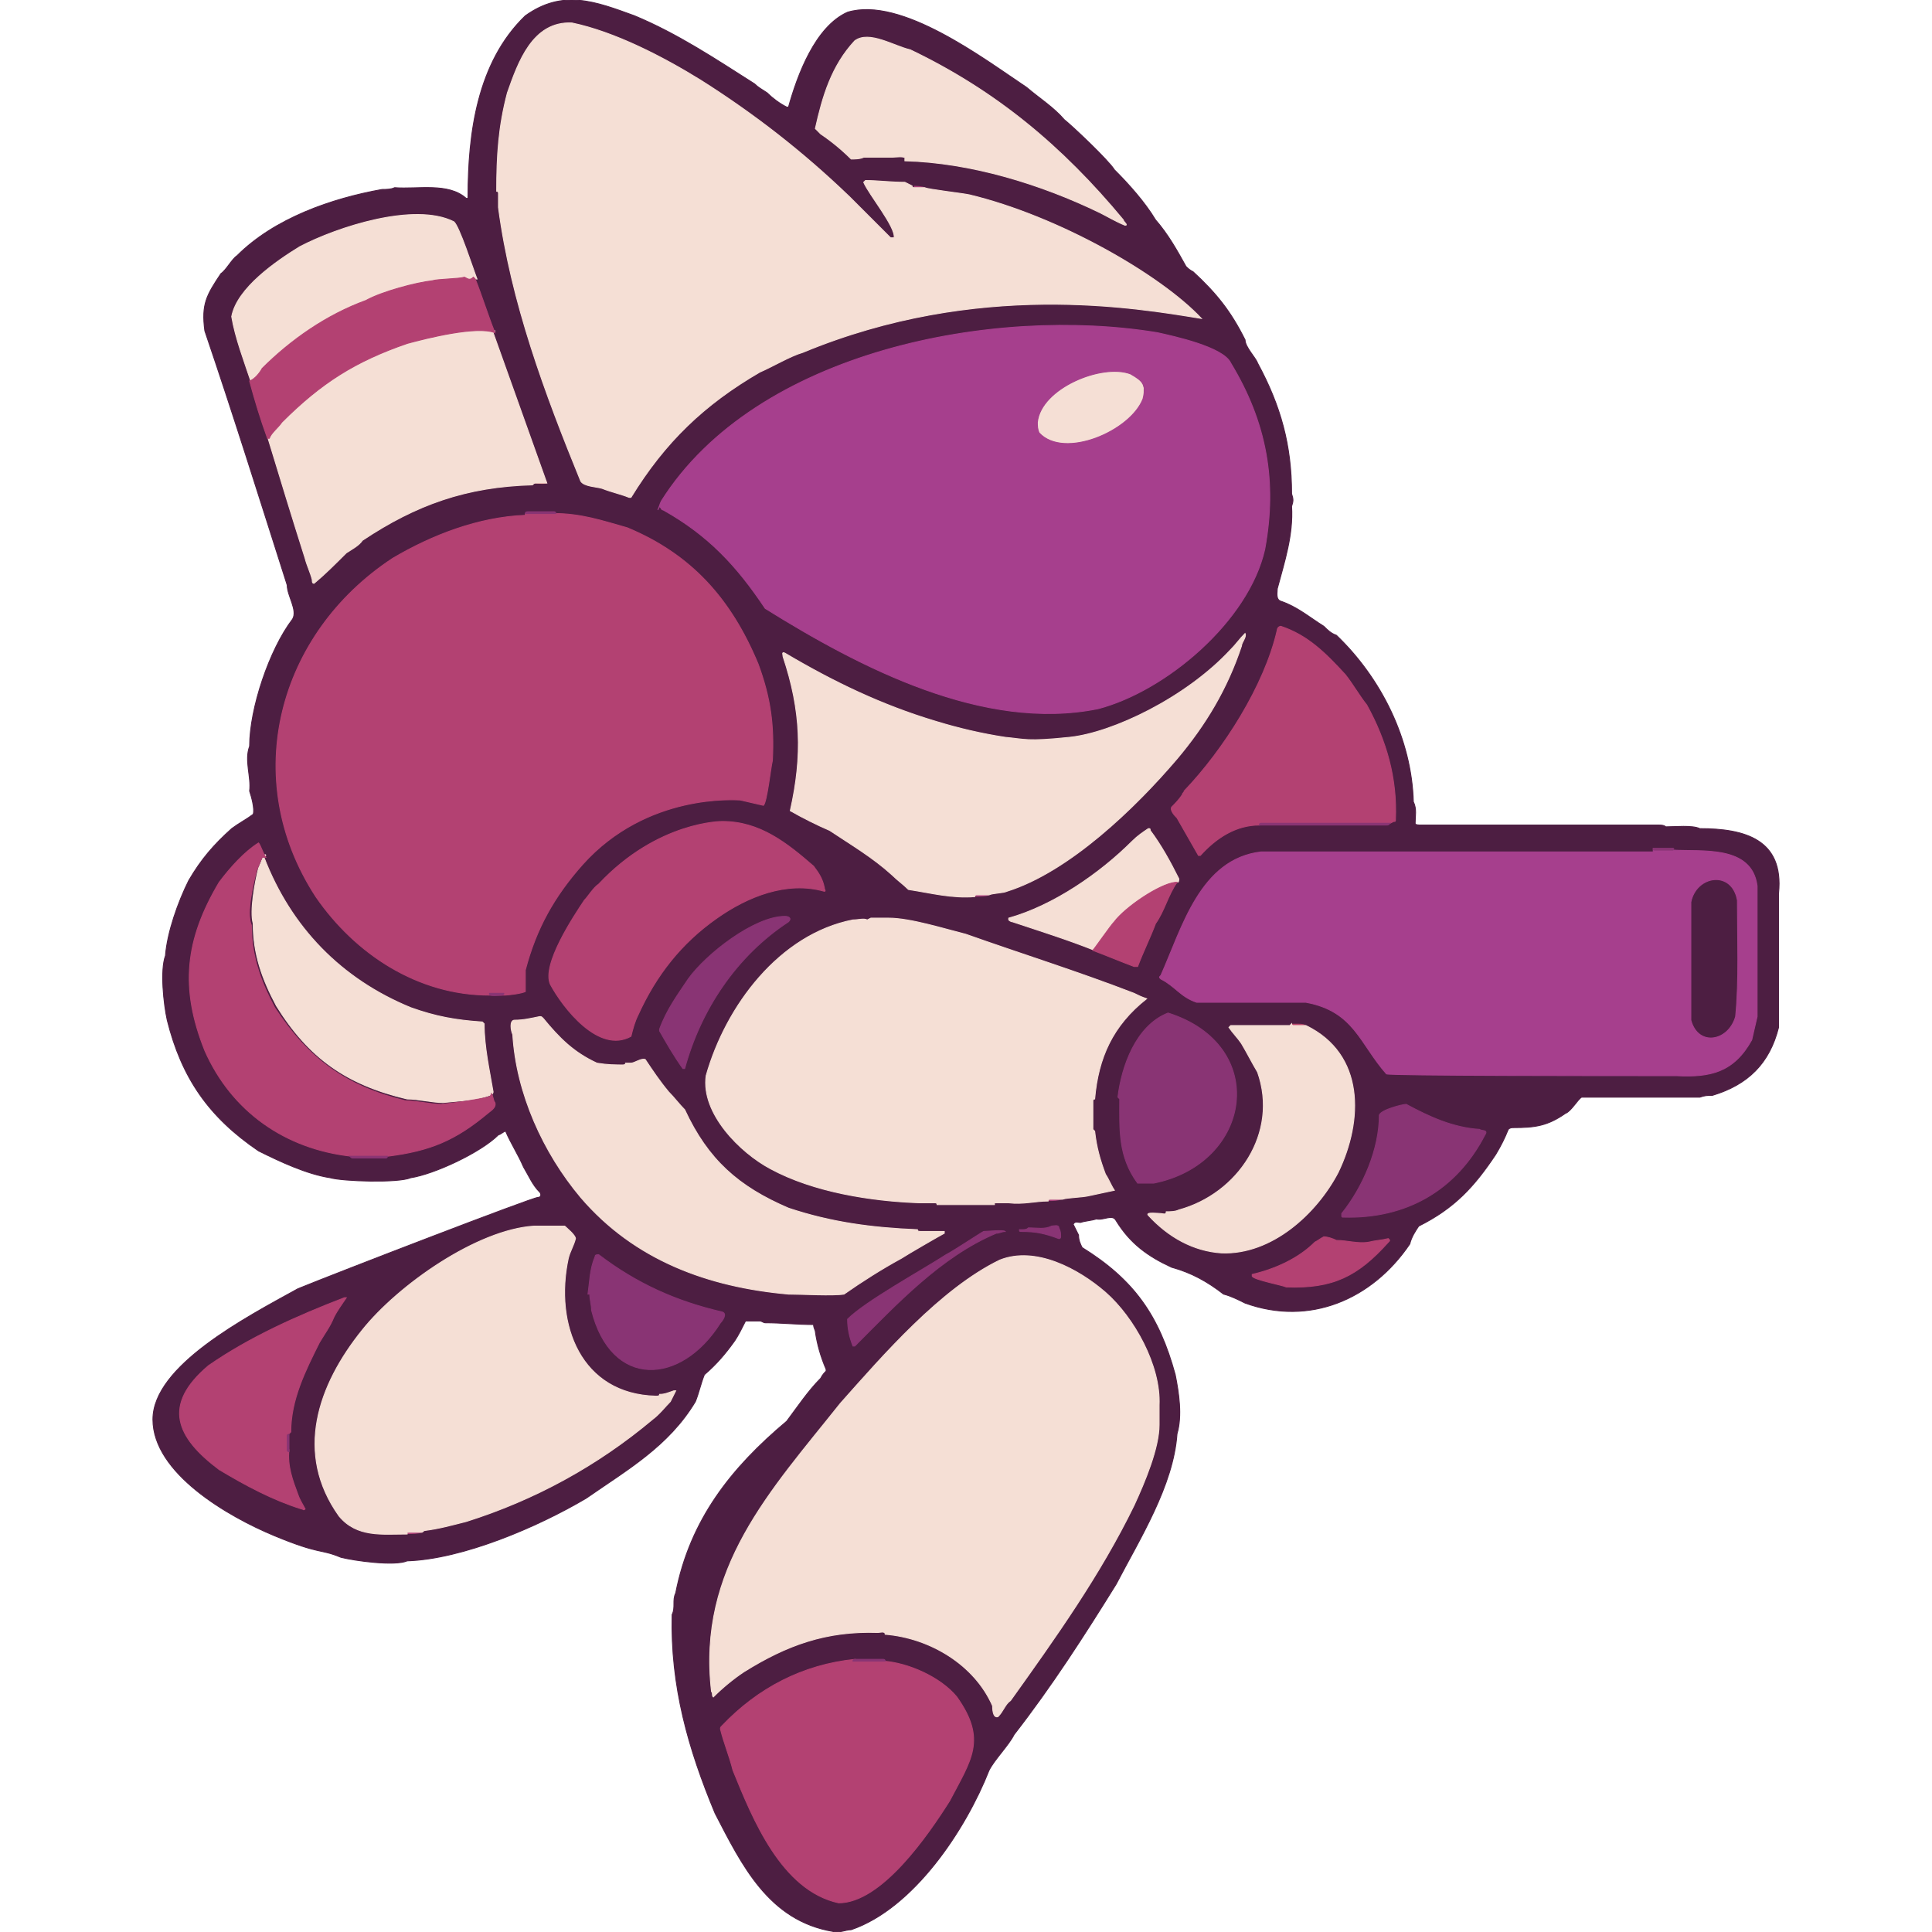
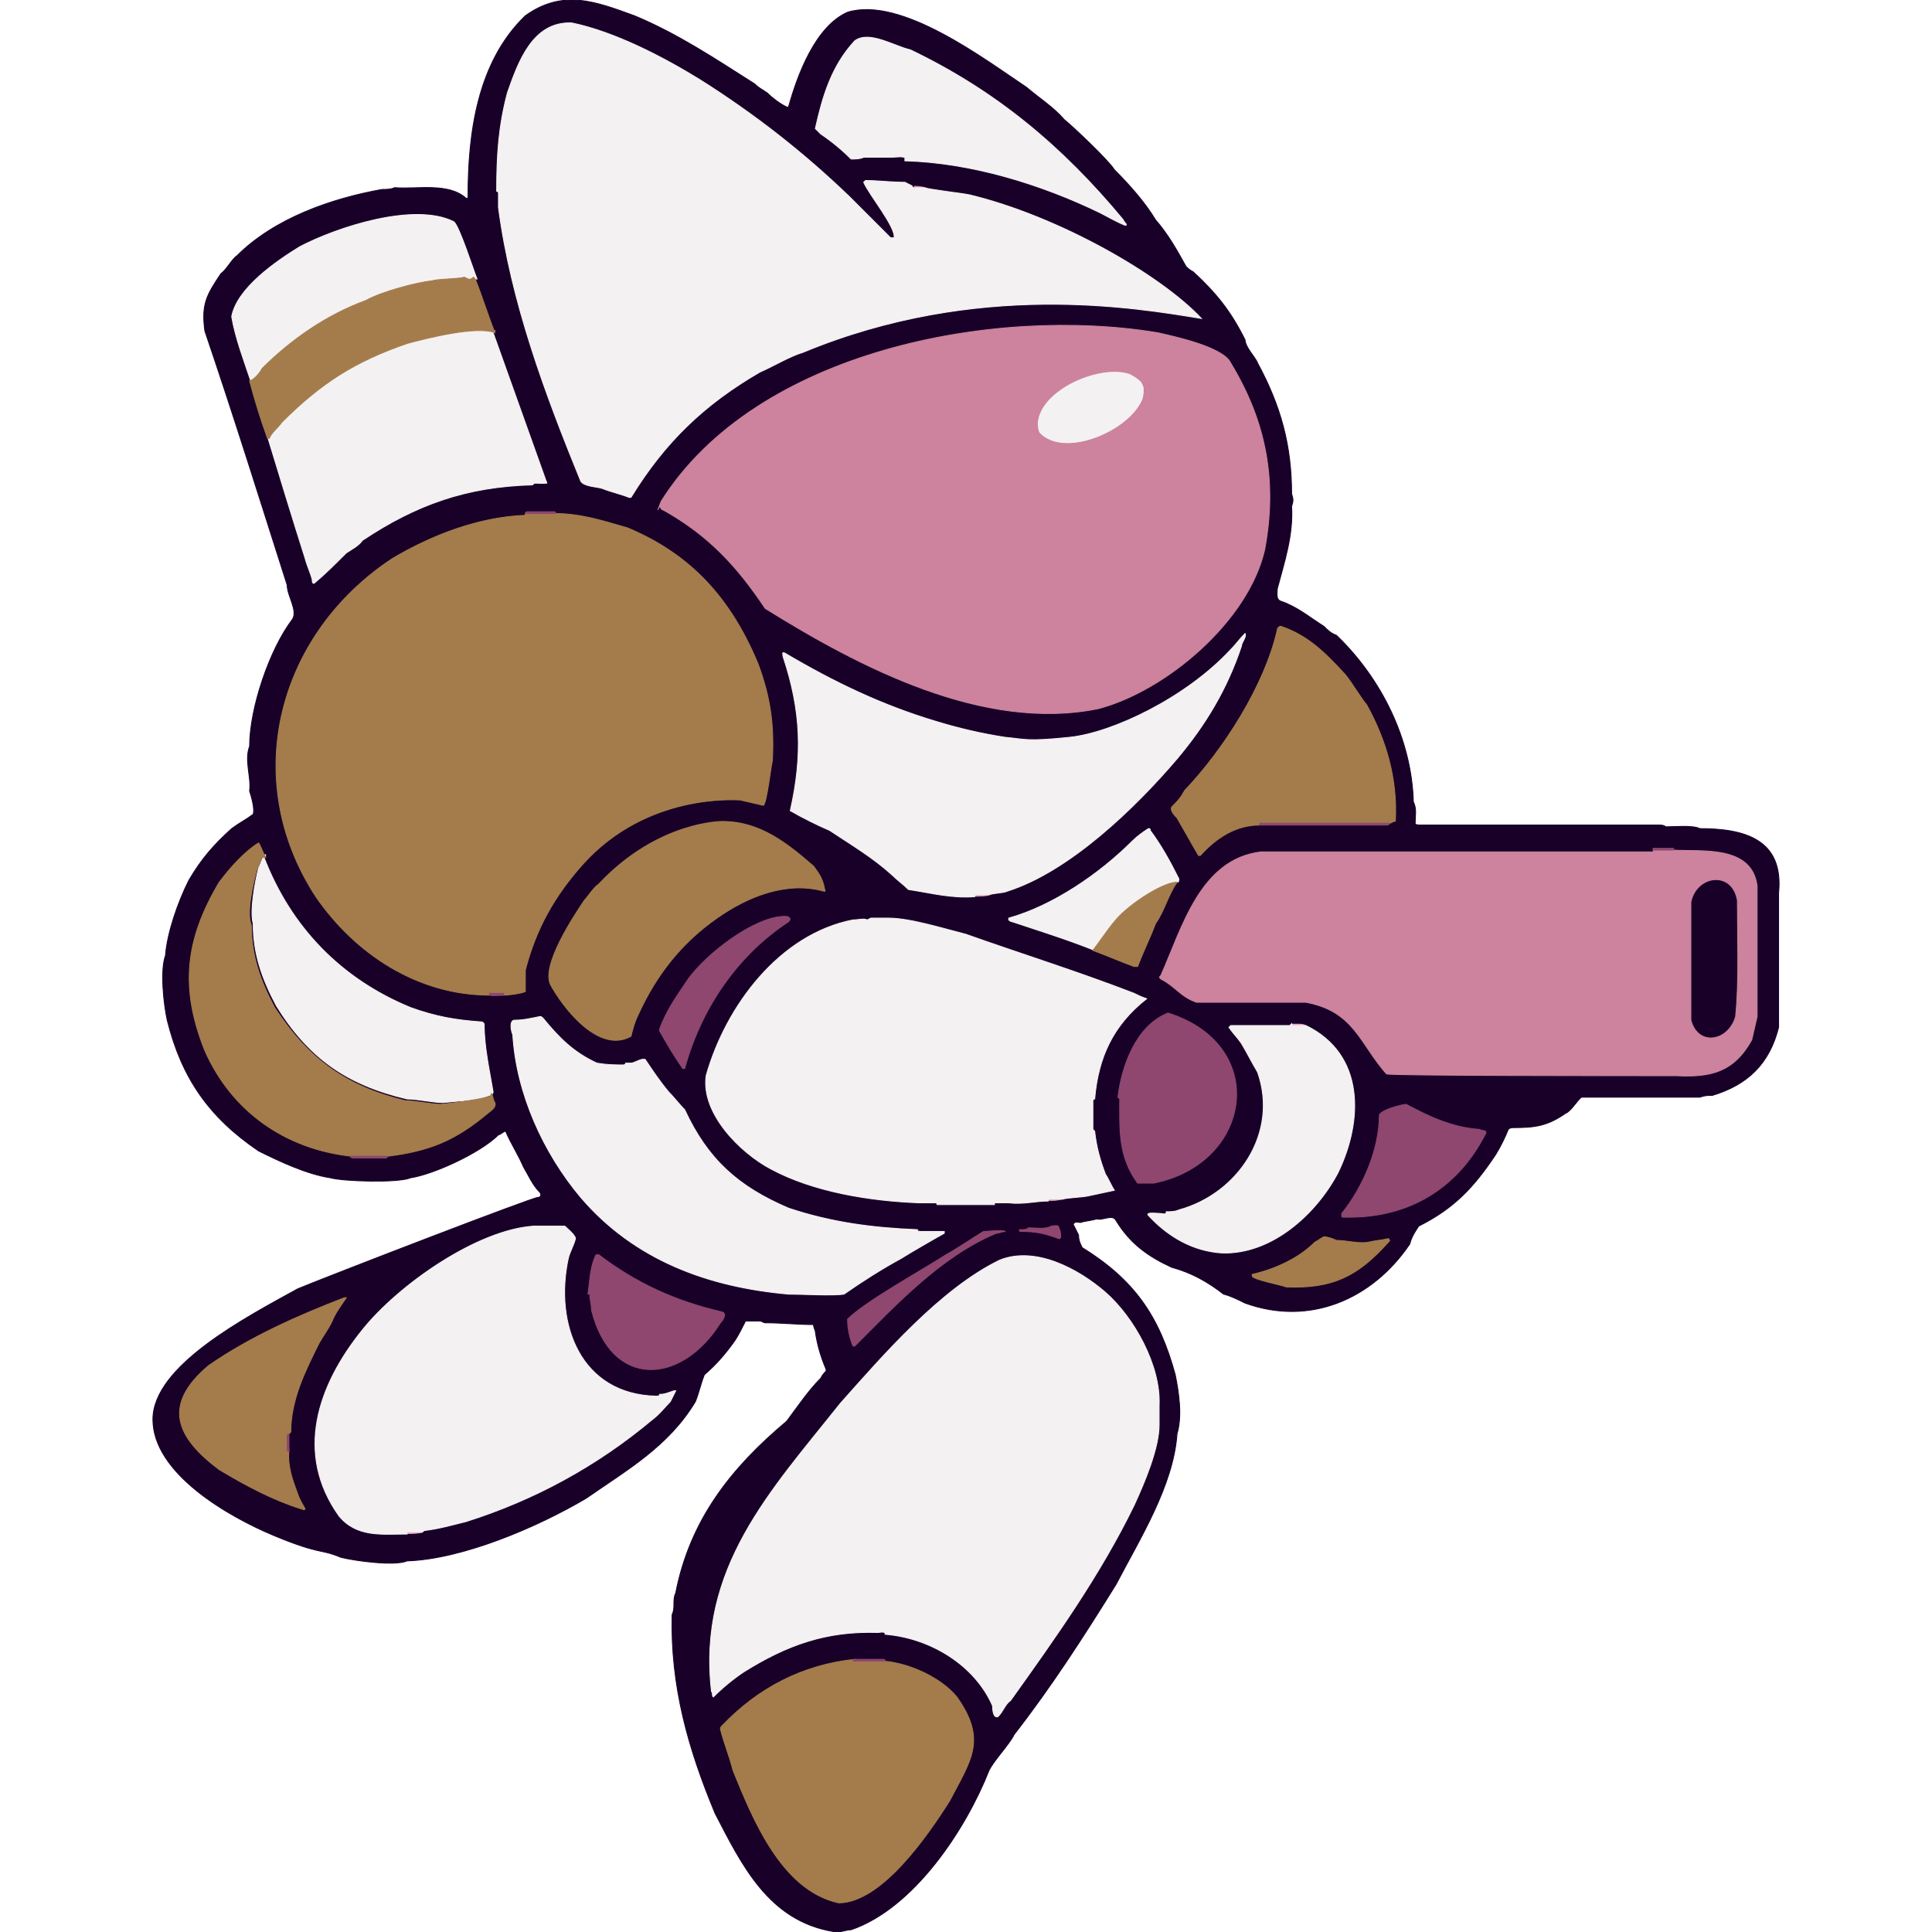
<svg xmlns="http://www.w3.org/2000/svg" role="img" aria-label="Down plus Start" viewBox="121 86 908.3 1079.1" width="1079" height="1079" style="shape-rendering:geometricPrecision; text-rendering:geometricPrecision; image-rendering:optimizeQuality; fill-rule:evenodd; clip-rule:evenodd">
  <g transform="matrix(1, 0, 0, 1, -86.98745, -0.181827)">
-     <path fill="#4d1e42" stroke="#4d1e42" stroke-width="0.5" d="M 208 879 C 208 849.002 260 822 289 806 C 311 797 420 755 423 755 C 425 755 425 753 424 752 C 420 748 418 743 415 738 C 412 731 408 725 405 718 C 404 718 402 720 401 720 C 391 730 365 742 352 744 C 345 747 314 746 307 744 C 294 742 279 735 267 729 C 239 710 224 688 216 656 C 214 647 212 628 215 620 C 216 607 222 590 228 578 C 235 566 242 558 252 549 C 256 546 260 544 264 541 C 265 538 263 531 262 528 C 263 520 259 511 262 503 C 262 482 273 449 286 432 C 289 427 283 419 283 413 C 268 366 253 318 237 271 C 235 256 238 251 246 239 C 249 237 252 231 255 229 C 276 208 308 197 336 192 C 338 192 341 192 343 191 C 356 192 373 188 383 197 C 384 197 384 197 384 196 C 384 161 389 121 416 95 C 437 80 455 87 477 95 C 501 105 522 119 544 133 C 546 135 548 136 551 138 C 554 141 558 144 562 146 C 563 146 563 146 563 146 C 568 128 578 101 596 93 C 626 84 672 119 696 135 C 703 141 711 146 717 153 C 722 157 742 176 745 181 C 753 189 762 199 768 209 C 775 217 780 226 785 235 C 786 236 787 237 789 238 C 802 250 810 260 818 276 C 818 280 824 286 825 289 C 838 313 844 335 844 362 C 845 365 845 366 844 369 C 845 385 840 400 836 415 C 836 417 835 421 838 422 C 847 425 854 431 862 436 C 864 438 866 440 869 441 C 894 465 911 499 912 534 C 914 538 913 542 913 546 C 913 547 915 547 916 547 C 960 547 1005 547 1049 547 C 1050 547 1052 547 1053 548 C 1058 548 1068 547 1072 549 C 1097 549 1119 555 1116 585 C 1116 610 1116 635 1116 660 C 1111 680 1099 692 1079 698 C 1076 698 1075 698 1072 699 C 1050 699 1028 699 1006 699 C 1004 700 1000 707 997 708 C 987 715 980 716 968 716 C 967 716 966 716 965 717 C 963 722 961 726 958 731 C 946 749 935 761 915 771 C 913 774 911 777 910 781 C 889 812 854 827 818 814 C 814 812 810 810 806 809 C 797 802 788 797 777 794 C 764 788 754 781 746 768 C 744 764 739 768 735 767 C 732 768 729 768 726 769 C 725 769 723 768 722 770 C 723 772 724 774 725 776 C 725 779 726 781 727 783 C 756 801 770 821 779 854 C 781 864 783 877 780 887 C 778 916 759 946 746 971 C 728 1000 710 1028 689 1055 C 686 1061 678 1069 675 1075 C 662 1108 633 1152 598 1164 C 595 1164 591 1166 588 1165 C 552 1159 537 1128 522 1099 C 507 1063 497 1028 498 988 C 500 984 498 980 500 976 C 508 935 531 906 562 880 C 568 872 574 863 581 856 C 582 854 583 853 584 852 L 584 851 C 581 844 579 837 578 830 C 578 829 577 828 577 826 C 568 826 559 825 550 825 C 549 825 548 824 547 824 C 544 824 542 824 539 824 C 537 828 535 832 533 835 C 528 842 523 848 516 854 C 514 859 513 864 511 869 C 496 894 473 907 450 923 C 423 939 381 957 350 958 C 343 961 321 958 313 956 C 301 951 301.862 954.712 276 944 C 250 933.231 208 908.998 208 879 Z" />
-     <path fill="#b64269" d="M 844,658 c 2,0 3,0 4,0 c 1,0 3,0 4,1 c -2,0 -5,0 -7,0 c -1,0 -1,0 -1,-1 Z" />
-     <path fill="#c24350" d="M 428,356 c 0,0 0,0 0,0 c -2,1 -6,0 -8,0 c 0,-1 1,-1 2,-1 c 2,0 4,0 6,0 Z" />
-     <path fill="#b04177" d="M 403,196 c 0,0 1,0 1,1 c 0,3 0,5 0,8 c 0,-2 -1,-3 -1,-5 c 0,-1 0,-2 0,-4 Z M 359,942 c -3,1 -6,1 -9,1 c 0,-1 1,-1 1,-1 c 2,0 5,0 7,0 Z" />
-     <path fill="#ad407d" d="M 632,190 c 3,0 5,0 8,1 c -2,0 -4,0 -6,0 c -1,0 -1,0 -1,-1 Z M 675,586 c 0,1 -7,1 -8,1 c 0,0 0,-1 1,-1 c 2,0 5,0 7,0 Z M 716,756 c -3,1 -5,1 -8,1 c 0,0 0,-1 1,-1 c 2,0 5,0 7,0 Z" />
-     <path fill="#f5dfd5" stroke="#f5dfd5" stroke-width="0.5" d="M 632 190 C 632 191 633 191 633 191 C 635 191 637 191 639 191 C 641 192 659 194 664 195 C 714 207 770.946 239.854 793.595 264.051 C 757.675 258.214 668.748 242.437 571 283 C 564 285 554 291 547 294 C 516 312 494 333 475 364 L 474 364 C 469 362 464 361 459 359 C 456 358 449 358 447 355 C 427 306 408 255 401 202 C 401 199 401 197 401 194 C 401 194 401 193 400 193 C 400 173 401 157 406 138 C 412 121 420 98 442 99 C 466 104 493 118 514 131 C 544 150 571 171 597 196 C 605 204 612 211 620 219 C 621 219 621 219 622 219 C 623 213 608 195 605 188 L 606 187 C 613 187 620 188 628 188 L 632 190 Z M 628 175 C 629 173 622 174 621 174 C 616 174 610 174 605 174 C 603 175 600 175 598 175 C 593 170 587 165 581 161 C 580 160 579 159 578 158 C 582 140 587 123 600 109 C 608 103 622 112 631 114 C 679 137 716 168 750 209 C 750 210 753 212 751 212 C 746 210 741 207 737 205 C 704 189 665 177 628 176 L 628 175 Z M 388 242 C 386 244 385 243 383 242 C 380 242 368 243 365 244 C 355 245 337 250 328 255 C 306 263 286 277 270 293 C 269 295 265 300 263 300 C 259 288 254 275 252 263 C 255 247 277 232 290 224 C 311 213 354 199 376 210 C 379 212 387 237 389 242 L 388 242 Z M 398 272 C 408 300 418 328 428 356 C 426 356 424 356 422 356 C 421 356 421 356 420 357 C 383 358 355 368 325 388 C 323 391 319 393 316 395 C 310 401 304 407 298 412 C 297 412 297 411 297 410 C 296 406 294 402 293 398 C 286 376 279 353 272 330 L 273 330 C 274 327 278 324 280 321 C 301 299 321 287 350 277 C 361 274 389 267 399 271 L 398 272 Z M 702 322 C 704 303 738 289 754 295 C 761 299 762 301 761 309 C 754 327 717 343 703 328 C 702 326 702 324 702 322 Z M 675 586 C 673 586 670 586 668 586 C 668 586 667 586 667 587 C 654 588 643 585 630 583 C 627 580 624 578 621 575 C 610 565 598 558 586 550 C 579 547 571 543 564 539 C 571 508 570 483 560 453 C 560 452 559 450 561 451 C 588 467 615 480 645 489 C 658 493 671 496 684 498 C 695 499 696.053 500.507 720 498 C 743.947 495.493 785 476 810 449 C 813 446 815 443 818 440 C 819 442 816 445 816 447 C 808 471 796 491 780 510 C 757 537 720 573 685 584 C 683 585 677 585 675 586 Z M 780 579 C 770 580 752 593 746 601 C 744 603 735 617 734 617 C 719 611 703 606 688 601 C 687 601 686 600 686 600 C 686 600 686 600 686 599 C 711 592 737 574 755 556 C 758 553 761 551 764 549 C 765 549 765 549 765 550 C 771 558 776 567 781 577 C 781 578 781 579 780 579 Z M 270 565 C 285 604 313 633 352 649 C 366 654 377 656 392 657 L 393 658 C 393 671 396 684 398 696 C 398 697 397 698 396 698 C 388 701 379 701 370 702 C 364 702 356 700 350 700 C 316 692 295 677 277 648 C 269 633 264 619 264 602 C 262 595 265 579 267 571 C 268 569 269 566 270 564 C 270 564 271 563 271 564 L 270 565 Z M 609 599 C 612 599 616 599 619 599 C 631 599 650 605 662 608 C 693 619 725 629 756 641 C 758 642 760 643 763 644 C 744 659 736 677 734 700 C 733 700 733 701 733 701 C 733 706 733 712 733 717 L 734 718 C 735 727 737 734 740 742 C 742 745 743 748 745 751 C 740 752 736 753 731 754 C 727 755 719 755 716 756 C 714 756 711 756 709 756 C 709 756 708 756 708 757 C 701 757 694 759 686 758 C 684 758 682 758 679 758 C 678 758 678 758 678 759 C 667 759 657 759 646 759 C 646 759 646 758 645 758 C 642 758 639 758 636 758 C 609 757 577 752 553 739 C 536 730 514 708 517 687 C 528 648 558 608 599 600 C 602 600 605 599 607 600 L 609 599 Z M 470 681 C 471 681 472 681 472 680 C 473 680 474 680 475 680 C 477 680 481 677 483 678 C 487 684 491 690 496 696 C 499 699 502 703 505 706 C 518 734 535 749 563 761 C 587 769 610 772 635 773 C 635 774 636 774 637 774 C 639 774 641 774 644 774 C 646 774 648 774 650 774 L 650 775 C 648 776 629 787 626 789 C 615 795 604 802 594 809 C 588 810 570 809 563 809 C 518 805 477 790 447 755 C 426 730 411 697 409 664 C 408 662 407 656 410 656 C 415 656 419 655 424 654 C 425 654 425 654 426 655 C 435 666 443 674 456 680 C 462 681 466 681 472 681 L 470 681 Z M 844 658 C 844 659 845 659 845 659 C 847 659 850 659 852 659 C 885 675 884 712 870 741 C 858 764 833 787 805 786 C 789 785 775 777 764 765 C 762 763 770 764 771 764 C 772 764 774 765 774 763 C 776 763 779 763 781 762 C 814 753 837 719 825 685 C 822 680 819 674 816 669 C 814 666 811 663 809 660 L 810 659 C 821 659 832 659 843 659 L 844 658 Z M 422 771 C 427 771 433 771 438 771 C 439 772 444 776 444 778 C 443 782 441 785 440 789 C 432 826 447 865 489 866 C 490 866 491 866 491 865 C 494 865 496 864 499 863 L 500 863 C 499 865 498 867 497 869 C 494 872 491 876 487 879 C 456 905 421 924 383 936 C 375 938 368 940 360 941 C 359 941 359 942 358 942 C 356 942 353 942 351 942 C 350 942 350 942 350 943 C 336 943 322 945 312 933 C 287 898 300 860 325 829 C 345 804 389 773 421 771 L 422 771 Z M 770 871 C 770 875 770 879 770 882 C 770 895 762 914 756 927 C 737 966 712 1001 687 1036 C 684 1038 683 1042 680 1045 C 677 1046 677 1040 677 1039 C 667 1016 642 1001 617 999 C 617 997 614 998 613 998 C 584 997 562 1005 538 1020 C 532 1024 526 1029 521 1034 C 520 1033 521 1032 520 1031 C 512 962 553 919 592 870 C 616 843 648 806 681 790 C 701 782 725 795 740 808 C 756 822 771 849 770 871 Z" />
-     <path fill="#b34172" stroke="#b34172" stroke-width="0.5" d="M 388 242 C 392 252 395 262 399 272 C 389 268 361 275 350 278 C 321 288 302 300 280 322 C 278 325 274 328 273 331 L 272 331 C 268 320 265 310 262 299 C 265 298 268 294 269 292 C 285 276 305 262 327 254 C 336 249 355 244 364 243 C 367 242 379 242 382 241 C 384 242 385 243 387 241 L 388 242 Z M 416 373 C 421 373 427 373 432 373 C 447 373 459 377 473 381 C 509 396 531 421 546 457 C 553 476 555 491 554 511 C 553 515 551 534 549 536 C 545 535 540 534 536 533 C 534 533 484.044 528.794 448 569 C 432 587 422 605 416 628 C 416 632 416 636 416 640 C 414 641 407 642 404 642 C 401 642 399 642 396 642 C 356 642 321 619 299 587 C 256 521 278 440 342 398 C 364 385 390 375 416 374 L 416 373 Z M 899 546 C 875 546 851 546 827 546 C 826 546 826 546 826 547 C 813 547 802 554 793 564 L 792 564 C 788 557 784 550 780 543 C 779 542 776 539 777 537 C 779 535 781 533 783 530 C 783 529 784 529 784 528 C 806 505 829 469 836 438 C 836 437 837 436 838 436 C 853 441 863 451 874 463 C 878 468 882 475 886 480 C 897 500 903 521 902 544 C 902 545 902 545 901 545 L 899 546 Z M 526 545 C 547 545 562 557 577 570 C 580 574 582 577 583 582 C 583 583 584 584 583 584 C 562 578 540 587 523 599 C 503 613 489 631 479 653 C 477 657 476 661 475 665 C 457 675 437 649 430 636 C 425 625 443 598 449 589 C 451 587 454 582 457 580 C 490.079 544.742 526 545 526 545 Z M 270 565 L 269 565 C 268 567 267 570 266 572 C 264 580 260 596 263 603 C 263 620 268 634 276 649 C 295 678 316 693 349 701 C 355 701 363 703 369 703 C 378 702 386 701 395 699 C 396 699 397 698 397 697 C 398 698 398 701 399 702 C 400 705 396 707 395 708 C 377 723 363 729 339 732 C 332 732 326 732 319 732 C 282 728 252 707 237 673 C 223 638 226 611 245 579 C 251 571 259 562 267 557 C 268 558 270 564 271 565 L 270 565 Z M 780 579 C 775 586 773 595 768 602 C 765 610 761 618 758 626 C 757 626 757 626 756 626 C 748 623 741 620 733 617 C 734 616 743 603 745 601 C 751 593 770 580 779 579 L 780 579 Z M 822 798 C 835 795 848 789 857 780 C 859 779 860 778 862 777 C 864 777 867 778 869 779 C 875 779 881 781 887 780 C 891 779 894 779 898 778 C 899 779 899 779 898 780 C 881 799 867 806 841 805 C 839 804 823 801 822 799 L 822 798 Z M 284 887 L 283 887 C 283 890 283 892 283 895 C 283 896 283 896 284 896 C 283 905 286 913 289 921 C 290 924 292 927 293 929 C 292 930 292 929 291 929 C 275 924 260 916 245 907 C 221 889 213 871 239 849 C 262 833 289 821 315 811 L 316 811 C 314 814 311 818 309 822 C 307 827 304 831 301 836 C 293 852 285 868 285 886 L 284 887 Z M 599 1014 C 605 1014 610 1014 616 1014 C 630 1015 648 1023 657 1034 C 674 1058 665 1069 653 1092 C 641 1111 615 1149 591 1149 C 559 1142 543 1102 532 1075 C 530 1067 527 1060 525 1052 C 525 1051 525 1051 526 1050 C 546 1029 571 1016 600 1013 L 599 1014 Z" />
-     <path fill="#a63f8d" stroke="#a63f8d" stroke-width="0.5" d="M 490 371 C 491 369 491 368 492 366 C 545 282 678 257 769 272 C 778 274 806 280 810 289 C 830 322 836 355 829 393 C 820 433 774 472 736 482 C 672 495 603 459 550 426 C 534 402 518 385 493 371 C 492 371 492 370 491 369 L 490 371 Z M 702 322 C 702 324 702 326 703 328 C 717 343 754 327 761 309 C 763 301 761 299 754 295 C 738 289 704 303 702 322 Z M 1046 560 C 1046 561 1047 561 1047 561 C 1050 561 1054 561 1057 561 C 1073 562 1101 558 1104 581 C 1104 605 1104 629 1104 654 C 1103 658 1102 663 1101 667 C 1091 685 1078 688 1059 687 C 1016 687 900 687 897 686 C 882 669 879 651 852 646 C 832 646 812 646 791 646 C 782 643 779 637 771 633 C 770 632 770 632 771 631 C 783 604 793 566 827 562 C 900 562 973 562 1046 562 L 1046 560 Z M 1067 591 C 1067 613 1067 635 1067 656 C 1071 671 1088 668 1092 654 C 1094 634 1093 610 1093 589 C 1090 572 1070 575 1067 590 L 1067 591 Z" />
-     <path fill="#893474" stroke="#893474" stroke-width="0.5" d="M 432 373 C 427 373 421 373 416 373 C 416 372 417 372 418 372 C 423 372 427 372 432 372 C 432 372 433 372 433 373 L 432 373 Z M 899 546 C 898 547 898 547 897 547 C 873 547 849 547 826 547 C 826 546 827 546 827 546 C 851 546 875 546 899 546 C 899 546 899 546 899 546 Z M 1046 560 C 1050 560 1054 560 1057 560 C 1057 560 1058 560 1057 561 C 1054 561 1050 561 1047 561 C 1046 561 1046 561 1046 560 Z M 491 661 C 495 650 501 642 507 633 C 517 619 544 598 561 598 C 563 598 565 599 563 601 C 534 620 514 650 505 683 C 505 683 504 683 504 683 C 499 676 495 669 491 662 L 491 661 Z M 396 641 C 399 641 401 641 404 641 C 404 641 404 642 403 642 C 402 642 395 643 396 641 Z M 747 699 C 749 682 757 659 775 652 C 832 670 822 736 767 747 C 764 747 761 747 758 747 C 747 732 748 717 748 700 L 747 699 Z M 872 764 C 884 749 893 728 893 709 C 894 706 906 703 908 703 C 921 710 934 716 949 717 C 950 718 954 717 952 720 C 936 751 908 767 873 766 C 872 766 872 766 872 765 L 872 764 Z M 319 732 C 326 732 332 732 339 732 C 339 732 339 733 338 733 C 332 733 326 733 320 733 C 319 733 319 733 318 732 L 319 732 Z M 693 773 C 695 773 696 773 697 772 C 702 772 706 773 710 771 C 711 771 714 770 714 772 C 715 774 715 775 715 777 C 715 777 715 778 714 778 C 706 775 701 774 693 774 C 692 774 692 774 692 773 L 693 773 Z M 596 823 C 606 813 637 796 651 787 C 655 785 670 775 672 774 C 674 774 683 773 684 774 C 682 774 681 775 679 775 C 648 788 623 815 600 838 C 600 838 599 838 599 838 C 597 833 596 828 596 823 Z M 451 809 C 452 802 452 795 455 788 C 455 787 456 787 457 787 C 478 803 500 813 526 819 C 529 820 526 824 525 825 C 503 860 464 862 453 818 C 453 815 452 812 452 809 L 451 809 Z M 284 887 C 284 890 284 894 284 897 C 283 897 283 896 283 896 C 283 893 283 891 283 888 C 283 888 283 887 284 888 L 284 887 Z M 616 1014 C 610 1014 605 1014 599 1014 C 599 1013 600 1013 601 1013 C 606 1013 611 1013 616 1013 C 616 1013 617 1013 617 1014 L 616 1014 Z" />
+     <path fill="#180028" stroke="#180028" stroke-width="0.5" d="M 208 879 C 208 849.002 260 822 289 806 C 311 797 420 755 423 755 C 425 755 425 753 424 752 C 420 748 418 743 415 738 C 412 731 408 725 405 718 C 404 718 402 720 401 720 C 391 730 365 742 352 744 C 345 747 314 746 307 744 C 294 742 279 735 267 729 C 239 710 224 688 216 656 C 214 647 212 628 215 620 C 216 607 222 590 228 578 C 235 566 242 558 252 549 C 256 546 260 544 264 541 C 265 538 263 531 262 528 C 263 520 259 511 262 503 C 262 482 273 449 286 432 C 289 427 283 419 283 413 C 268 366 253 318 237 271 C 235 256 238 251 246 239 C 249 237 252 231 255 229 C 276 208 308 197 336 192 C 338 192 341 192 343 191 C 356 192 373 188 383 197 C 384 197 384 197 384 196 C 384 161 389 121 416 95 C 437 80 455 87 477 95 C 501 105 522 119 544 133 C 546 135 548 136 551 138 C 554 141 558 144 562 146 C 563 146 563 146 563 146 C 568 128 578 101 596 93 C 626 84 672 119 696 135 C 703 141 711 146 717 153 C 722 157 742 176 745 181 C 753 189 762 199 768 209 C 775 217 780 226 785 235 C 786 236 787 237 789 238 C 802 250 810 260 818 276 C 818 280 824 286 825 289 C 838 313 844 335 844 362 C 845 365 845 366 844 369 C 845 385 840 400 836 415 C 836 417 835 421 838 422 C 847 425 854 431 862 436 C 864 438 866 440 869 441 C 894 465 911 499 912 534 C 914 538 913 542 913 546 C 913 547 915 547 916 547 C 960 547 1005 547 1049 547 C 1050 547 1052 547 1053 548 C 1058 548 1068 547 1072 549 C 1097 549 1119 555 1116 585 C 1116 610 1116 635 1116 660 C 1111 680 1099 692 1079 698 C 1076 698 1075 698 1072 699 C 1050 699 1028 699 1006 699 C 1004 700 1000 707 997 708 C 987 715 980 716 968 716 C 967 716 966 716 965 717 C 963 722 961 726 958 731 C 946 749 935 761 915 771 C 913 774 911 777 910 781 C 889 812 854 827 818 814 C 814 812 810 810 806 809 C 797 802 788 797 777 794 C 764 788 754 781 746 768 C 744 764 739 768 735 767 C 732 768 729 768 726 769 C 725 769 723 768 722 770 C 723 772 724 774 725 776 C 725 779 726 781 727 783 C 756 801 770 821 779 854 C 781 864 783 877 780 887 C 778 916 759 946 746 971 C 728 1000 710 1028 689 1055 C 686 1061 678 1069 675 1075 C 662 1108 633 1152 598 1164 C 595 1164 591 1166 588 1165 C 552 1159 537 1128 522 1099 C 507 1063 497 1028 498 988 C 500 984 498 980 500 976 C 508 935 531 906 562 880 C 568 872 574 863 581 856 C 582 854 583 853 584 852 L 584 851 C 581 844 579 837 578 830 C 578 829 577 828 577 826 C 568 826 559 825 550 825 C 549 825 548 824 547 824 C 544 824 542 824 539 824 C 537 828 535 832 533 835 C 528 842 523 848 516 854 C 514 859 513 864 511 869 C 496 894 473 907 450 923 C 423 939 381 957 350 958 C 343 961 321 958 313 956 C 301 951 301.862 954.712 276 944 C 250 933.231 208 908.998 208 879 Z" />
+     <path fill="#eda0bd" d="M 844,658 c 2,0 3,0 4,0 c 1,0 3,0 4,1 c -2,0 -5,0 -7,0 c -1,0 -1,0 -1,-1 Z" />
+     <path fill="#f8c2d4" d="M 428,356 c 0,0 0,0 0,0 c -2,1 -6,0 -8,0 c 0,-1 1,-1 2,-1 c 2,0 4,0 6,0 Z" />
+     <path fill="#e294b2" d="M 403,196 c 0,0 1,0 1,1 c 0,3 0,5 0,8 c 0,-2 -1,-3 -1,-5 c 0,-1 0,-2 0,-4 Z M 359,942 c -3,1 -6,1 -9,1 c 0,-1 1,-1 1,-1 c 2,0 5,0 7,0 Z" />
+     <path fill="#dc90ac" d="M 632,190 c 3,0 5,0 8,1 c -2,0 -4,0 -6,0 c -1,0 -1,0 -1,-1 Z M 675,586 c 0,1 -7,1 -8,1 c 0,0 0,-1 1,-1 c 2,0 5,0 7,0 Z M 716,756 c -3,1 -5,1 -8,1 c 0,0 0,-1 1,-1 c 2,0 5,0 7,0 Z" />
+     <path fill="#f4f1f2" stroke="#f4f1f2" stroke-width="0.5" d="M 632 190 C 632 191 633 191 633 191 C 635 191 637 191 639 191 C 641 192 659 194 664 195 C 714 207 770.946 239.854 793.595 264.051 C 757.675 258.214 668.748 242.437 571 283 C 564 285 554 291 547 294 C 516 312 494 333 475 364 L 474 364 C 469 362 464 361 459 359 C 456 358 449 358 447 355 C 427 306 408 255 401 202 C 401 199 401 197 401 194 C 401 194 401 193 400 193 C 400 173 401 157 406 138 C 412 121 420 98 442 99 C 466 104 493 118 514 131 C 544 150 571 171 597 196 C 605 204 612 211 620 219 C 621 219 621 219 622 219 C 623 213 608 195 605 188 L 606 187 C 613 187 620 188 628 188 L 632 190 Z M 628 175 C 629 173 622 174 621 174 C 616 174 610 174 605 174 C 603 175 600 175 598 175 C 593 170 587 165 581 161 C 580 160 579 159 578 158 C 582 140 587 123 600 109 C 608 103 622 112 631 114 C 679 137 716 168 750 209 C 750 210 753 212 751 212 C 746 210 741 207 737 205 C 704 189 665 177 628 176 L 628 175 Z M 388 242 C 386 244 385 243 383 242 C 380 242 368 243 365 244 C 355 245 337 250 328 255 C 306 263 286 277 270 293 C 269 295 265 300 263 300 C 259 288 254 275 252 263 C 255 247 277 232 290 224 C 311 213 354 199 376 210 C 379 212 387 237 389 242 L 388 242 Z M 398 272 C 408 300 418 328 428 356 C 426 356 424 356 422 356 C 421 356 421 356 420 357 C 383 358 355 368 325 388 C 323 391 319 393 316 395 C 310 401 304 407 298 412 C 297 412 297 411 297 410 C 296 406 294 402 293 398 C 286 376 279 353 272 330 L 273 330 C 274 327 278 324 280 321 C 301 299 321 287 350 277 C 361 274 389 267 399 271 L 398 272 Z M 702 322 C 704 303 738 289 754 295 C 761 299 762 301 761 309 C 754 327 717 343 703 328 C 702 326 702 324 702 322 Z M 675 586 C 673 586 670 586 668 586 C 668 586 667 586 667 587 C 654 588 643 585 630 583 C 627 580 624 578 621 575 C 610 565 598 558 586 550 C 579 547 571 543 564 539 C 571 508 570 483 560 453 C 560 452 559 450 561 451 C 588 467 615 480 645 489 C 658 493 671 496 684 498 C 695 499 696.053 500.507 720 498 C 743.947 495.493 785 476 810 449 C 813 446 815 443 818 440 C 819 442 816 445 816 447 C 808 471 796 491 780 510 C 757 537 720 573 685 584 C 683 585 677 585 675 586 Z M 780 579 C 770 580 752 593 746 601 C 744 603 735 617 734 617 C 719 611 703 606 688 601 C 687 601 686 600 686 600 C 686 600 686 600 686 599 C 711 592 737 574 755 556 C 758 553 761 551 764 549 C 765 549 765 549 765 550 C 771 558 776 567 781 577 C 781 578 781 579 780 579 Z M 270 565 C 285 604 313 633 352 649 C 366 654 377 656 392 657 L 393 658 C 393 671 396 684 398 696 C 398 697 397 698 396 698 C 388 701 379 701 370 702 C 364 702 356 700 350 700 C 316 692 295 677 277 648 C 269 633 264 619 264 602 C 262 595 265 579 267 571 C 268 569 269 566 270 564 C 270 564 271 563 271 564 L 270 565 Z M 609 599 C 612 599 616 599 619 599 C 631 599 650 605 662 608 C 693 619 725 629 756 641 C 758 642 760 643 763 644 C 744 659 736 677 734 700 C 733 700 733 701 733 701 C 733 706 733 712 733 717 L 734 718 C 735 727 737 734 740 742 C 742 745 743 748 745 751 C 740 752 736 753 731 754 C 727 755 719 755 716 756 C 714 756 711 756 709 756 C 709 756 708 756 708 757 C 701 757 694 759 686 758 C 684 758 682 758 679 758 C 678 758 678 758 678 759 C 667 759 657 759 646 759 C 646 759 646 758 645 758 C 642 758 639 758 636 758 C 609 757 577 752 553 739 C 536 730 514 708 517 687 C 528 648 558 608 599 600 C 602 600 605 599 607 600 L 609 599 Z M 470 681 C 471 681 472 681 472 680 C 473 680 474 680 475 680 C 477 680 481 677 483 678 C 487 684 491 690 496 696 C 499 699 502 703 505 706 C 518 734 535 749 563 761 C 587 769 610 772 635 773 C 635 774 636 774 637 774 C 639 774 641 774 644 774 C 646 774 648 774 650 774 L 650 775 C 648 776 629 787 626 789 C 615 795 604 802 594 809 C 588 810 570 809 563 809 C 518 805 477 790 447 755 C 426 730 411 697 409 664 C 408 662 407 656 410 656 C 415 656 419 655 424 654 C 425 654 425 654 426 655 C 435 666 443 674 456 680 C 462 681 466 681 472 681 L 470 681 Z M 844 658 C 844 659 845 659 845 659 C 847 659 850 659 852 659 C 885 675 884 712 870 741 C 858 764 833 787 805 786 C 789 785 775 777 764 765 C 762 763 770 764 771 764 C 772 764 774 765 774 763 C 776 763 779 763 781 762 C 814 753 837 719 825 685 C 822 680 819 674 816 669 C 814 666 811 663 809 660 L 810 659 C 821 659 832 659 843 659 L 844 658 Z M 422 771 C 427 771 433 771 438 771 C 439 772 444 776 444 778 C 443 782 441 785 440 789 C 432 826 447 865 489 866 C 490 866 491 866 491 865 C 494 865 496 864 499 863 L 500 863 C 499 865 498 867 497 869 C 494 872 491 876 487 879 C 456 905 421 924 383 936 C 375 938 368 940 360 941 C 359 941 359 942 358 942 C 356 942 353 942 351 942 C 350 942 350 942 350 943 C 336 943 322 945 312 933 C 287 898 300 860 325 829 C 345 804 389 773 421 771 L 422 771 Z M 770 871 C 770 875 770 879 770 882 C 770 895 762 914 756 927 C 737 966 712 1001 687 1036 C 684 1038 683 1042 680 1045 C 677 1046 677 1040 677 1039 C 667 1016 642 1001 617 999 C 617 997 614 998 613 998 C 584 997 562 1005 538 1020 C 532 1024 526 1029 521 1034 C 520 1033 521 1032 520 1031 C 512 962 553 919 592 870 C 616 843 648 806 681 790 C 701 782 725 795 740 808 C 756 822 771 849 770 871 Z" />
+     <path fill="#a47c4c" stroke="#a47c4c" stroke-width="0.5" d="M 388 242 C 392 252 395 262 399 272 C 389 268 361 275 350 278 C 321 288 302 300 280 322 C 278 325 274 328 273 331 L 272 331 C 268 320 265 310 262 299 C 265 298 268 294 269 292 C 285 276 305 262 327 254 C 336 249 355 244 364 243 C 367 242 379 242 382 241 C 384 242 385 243 387 241 L 388 242 Z M 416 373 C 421 373 427 373 432 373 C 447 373 459 377 473 381 C 509 396 531 421 546 457 C 553 476 555 491 554 511 C 553 515 551 534 549 536 C 545 535 540 534 536 533 C 534 533 484.044 528.794 448 569 C 432 587 422 605 416 628 C 416 632 416 636 416 640 C 414 641 407 642 404 642 C 401 642 399 642 396 642 C 356 642 321 619 299 587 C 256 521 278 440 342 398 C 364 385 390 375 416 374 L 416 373 Z M 899 546 C 875 546 851 546 827 546 C 826 546 826 546 826 547 C 813 547 802 554 793 564 L 792 564 C 788 557 784 550 780 543 C 779 542 776 539 777 537 C 779 535 781 533 783 530 C 783 529 784 529 784 528 C 806 505 829 469 836 438 C 836 437 837 436 838 436 C 853 441 863 451 874 463 C 878 468 882 475 886 480 C 897 500 903 521 902 544 C 902 545 902 545 901 545 L 899 546 Z M 526 545 C 547 545 562 557 577 570 C 580 574 582 577 583 582 C 583 583 584 584 583 584 C 562 578 540 587 523 599 C 503 613 489 631 479 653 C 477 657 476 661 475 665 C 457 675 437 649 430 636 C 425 625 443 598 449 589 C 451 587 454 582 457 580 C 490.079 544.742 526 545 526 545 Z M 270 565 L 269 565 C 268 567 267 570 266 572 C 264 580 260 596 263 603 C 263 620 268 634 276 649 C 295 678 316 693 349 701 C 355 701 363 703 369 703 C 378 702 386 701 395 699 C 396 699 397 698 397 697 C 398 698 398 701 399 702 C 400 705 396 707 395 708 C 377 723 363 729 339 732 C 332 732 326 732 319 732 C 282 728 252 707 237 673 C 223 638 226 611 245 579 C 251 571 259 562 267 557 C 268 558 270 564 271 565 L 270 565 Z M 780 579 C 775 586 773 595 768 602 C 765 610 761 618 758 626 C 757 626 757 626 756 626 C 748 623 741 620 733 617 C 734 616 743 603 745 601 C 751 593 770 580 779 579 L 780 579 Z M 822 798 C 835 795 848 789 857 780 C 859 779 860 778 862 777 C 864 777 867 778 869 779 C 875 779 881 781 887 780 C 891 779 894 779 898 778 C 899 779 899 779 898 780 C 881 799 867 806 841 805 C 839 804 823 801 822 799 L 822 798 Z M 284 887 L 283 887 C 283 890 283 892 283 895 C 283 896 283 896 284 896 C 283 905 286 913 289 921 C 290 924 292 927 293 929 C 292 930 292 929 291 929 C 275 924 260 916 245 907 C 221 889 213 871 239 849 C 262 833 289 821 315 811 L 316 811 C 314 814 311 818 309 822 C 307 827 304 831 301 836 C 293 852 285 868 285 886 L 284 887 Z M 599 1014 C 605 1014 610 1014 616 1014 C 630 1015 648 1023 657 1034 C 674 1058 665 1069 653 1092 C 641 1111 615 1149 591 1149 C 559 1142 543 1102 532 1075 C 530 1067 527 1060 525 1052 C 525 1051 525 1051 526 1050 C 546 1029 571 1016 600 1013 L 599 1014 Z" />
+     <path fill="#cd839d" stroke="#cd839d" stroke-width="0.5" d="M 490 371 C 491 369 491 368 492 366 C 545 282 678 257 769 272 C 778 274 806 280 810 289 C 830 322 836 355 829 393 C 820 433 774 472 736 482 C 672 495 603 459 550 426 C 534 402 518 385 493 371 C 492 371 492 370 491 369 L 490 371 Z M 702 322 C 702 324 702 326 703 328 C 717 343 754 327 761 309 C 763 301 761 299 754 295 C 738 289 704 303 702 322 Z M 1046 560 C 1046 561 1047 561 1047 561 C 1050 561 1054 561 1057 561 C 1073 562 1101 558 1104 581 C 1104 605 1104 629 1104 654 C 1103 658 1102 663 1101 667 C 1091 685 1078 688 1059 687 C 1016 687 900 687 897 686 C 882 669 879 651 852 646 C 832 646 812 646 791 646 C 782 643 779 637 771 633 C 770 632 770 632 771 631 C 783 604 793 566 827 562 C 900 562 973 562 1046 562 L 1046 560 Z M 1067 591 C 1067 613 1067 635 1067 656 C 1071 671 1088 668 1092 654 C 1094 634 1093 610 1093 589 C 1090 572 1070 575 1067 590 L 1067 591 Z" />
+     <path fill="#8f476f" stroke="#8f476f" stroke-width="0.5" d="M 432 373 C 427 373 421 373 416 373 C 416 372 417 372 418 372 C 423 372 427 372 432 372 C 432 372 433 372 433 373 L 432 373 Z M 899 546 C 898 547 898 547 897 547 C 873 547 849 547 826 547 C 826 546 827 546 827 546 C 851 546 875 546 899 546 C 899 546 899 546 899 546 Z M 1046 560 C 1050 560 1054 560 1057 560 C 1057 560 1058 560 1057 561 C 1054 561 1050 561 1047 561 C 1046 561 1046 561 1046 560 Z M 491 661 C 495 650 501 642 507 633 C 517 619 544 598 561 598 C 563 598 565 599 563 601 C 534 620 514 650 505 683 C 505 683 504 683 504 683 C 499 676 495 669 491 662 L 491 661 Z M 396 641 C 399 641 401 641 404 641 C 404 641 404 642 403 642 C 402 642 395 643 396 641 Z M 747 699 C 749 682 757 659 775 652 C 832 670 822 736 767 747 C 764 747 761 747 758 747 C 747 732 748 717 748 700 L 747 699 Z M 872 764 C 884 749 893 728 893 709 C 894 706 906 703 908 703 C 921 710 934 716 949 717 C 950 718 954 717 952 720 C 936 751 908 767 873 766 C 872 766 872 766 872 765 L 872 764 Z M 319 732 C 326 732 332 732 339 732 C 339 732 339 733 338 733 C 332 733 326 733 320 733 C 319 733 319 733 318 732 L 319 732 Z M 693 773 C 695 773 696 773 697 772 C 702 772 706 773 710 771 C 711 771 714 770 714 772 C 715 774 715 775 715 777 C 715 777 715 778 714 778 C 706 775 701 774 693 774 C 692 774 692 774 692 773 L 693 773 Z M 596 823 C 606 813 637 796 651 787 C 655 785 670 775 672 774 C 674 774 683 773 684 774 C 682 774 681 775 679 775 C 648 788 623 815 600 838 C 600 838 599 838 599 838 C 597 833 596 828 596 823 Z M 451 809 C 452 802 452 795 455 788 C 455 787 456 787 457 787 C 478 803 500 813 526 819 C 529 820 526 824 525 825 C 503 860 464 862 453 818 C 453 815 452 812 452 809 L 451 809 Z M 284 887 C 284 890 284 894 284 897 C 283 897 283 896 283 896 C 283 893 283 891 283 888 C 283 888 283 887 284 888 L 284 887 Z M 616 1014 C 610 1014 605 1014 599 1014 C 599 1013 600 1013 601 1013 C 606 1013 611 1013 616 1013 C 616 1013 617 1013 617 1014 L 616 1014 Z" />
  </g>
</svg>
